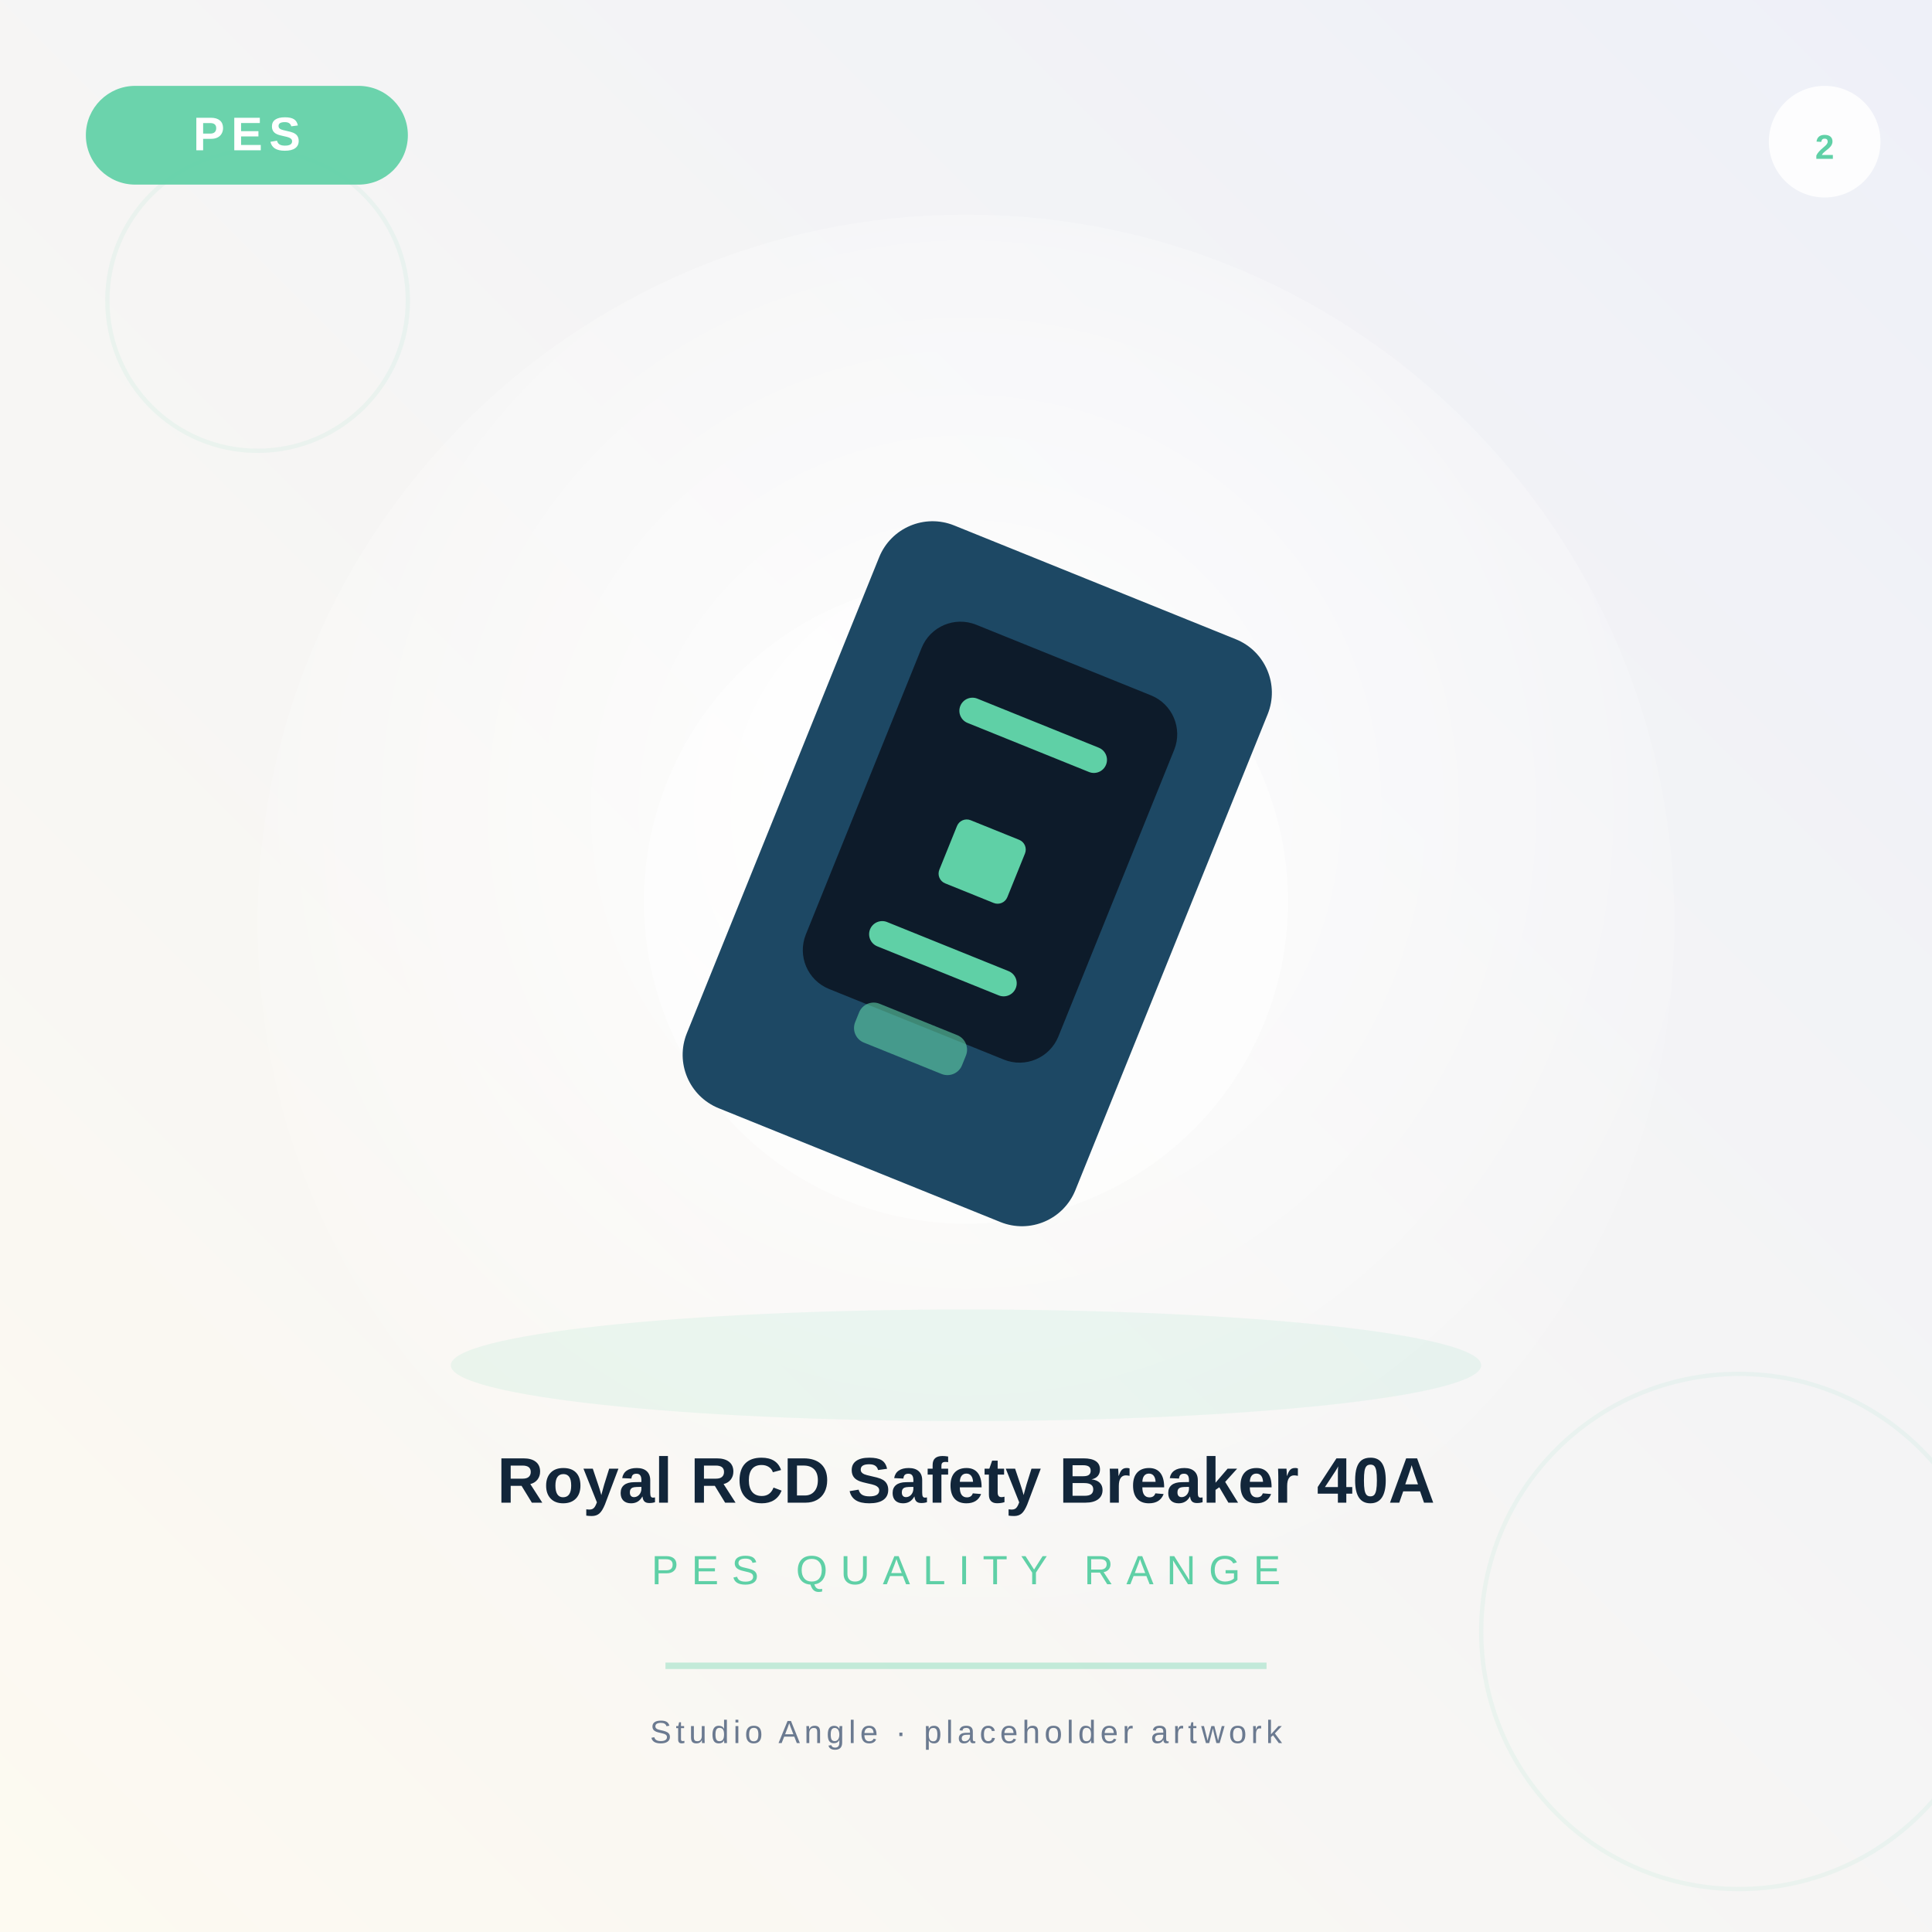
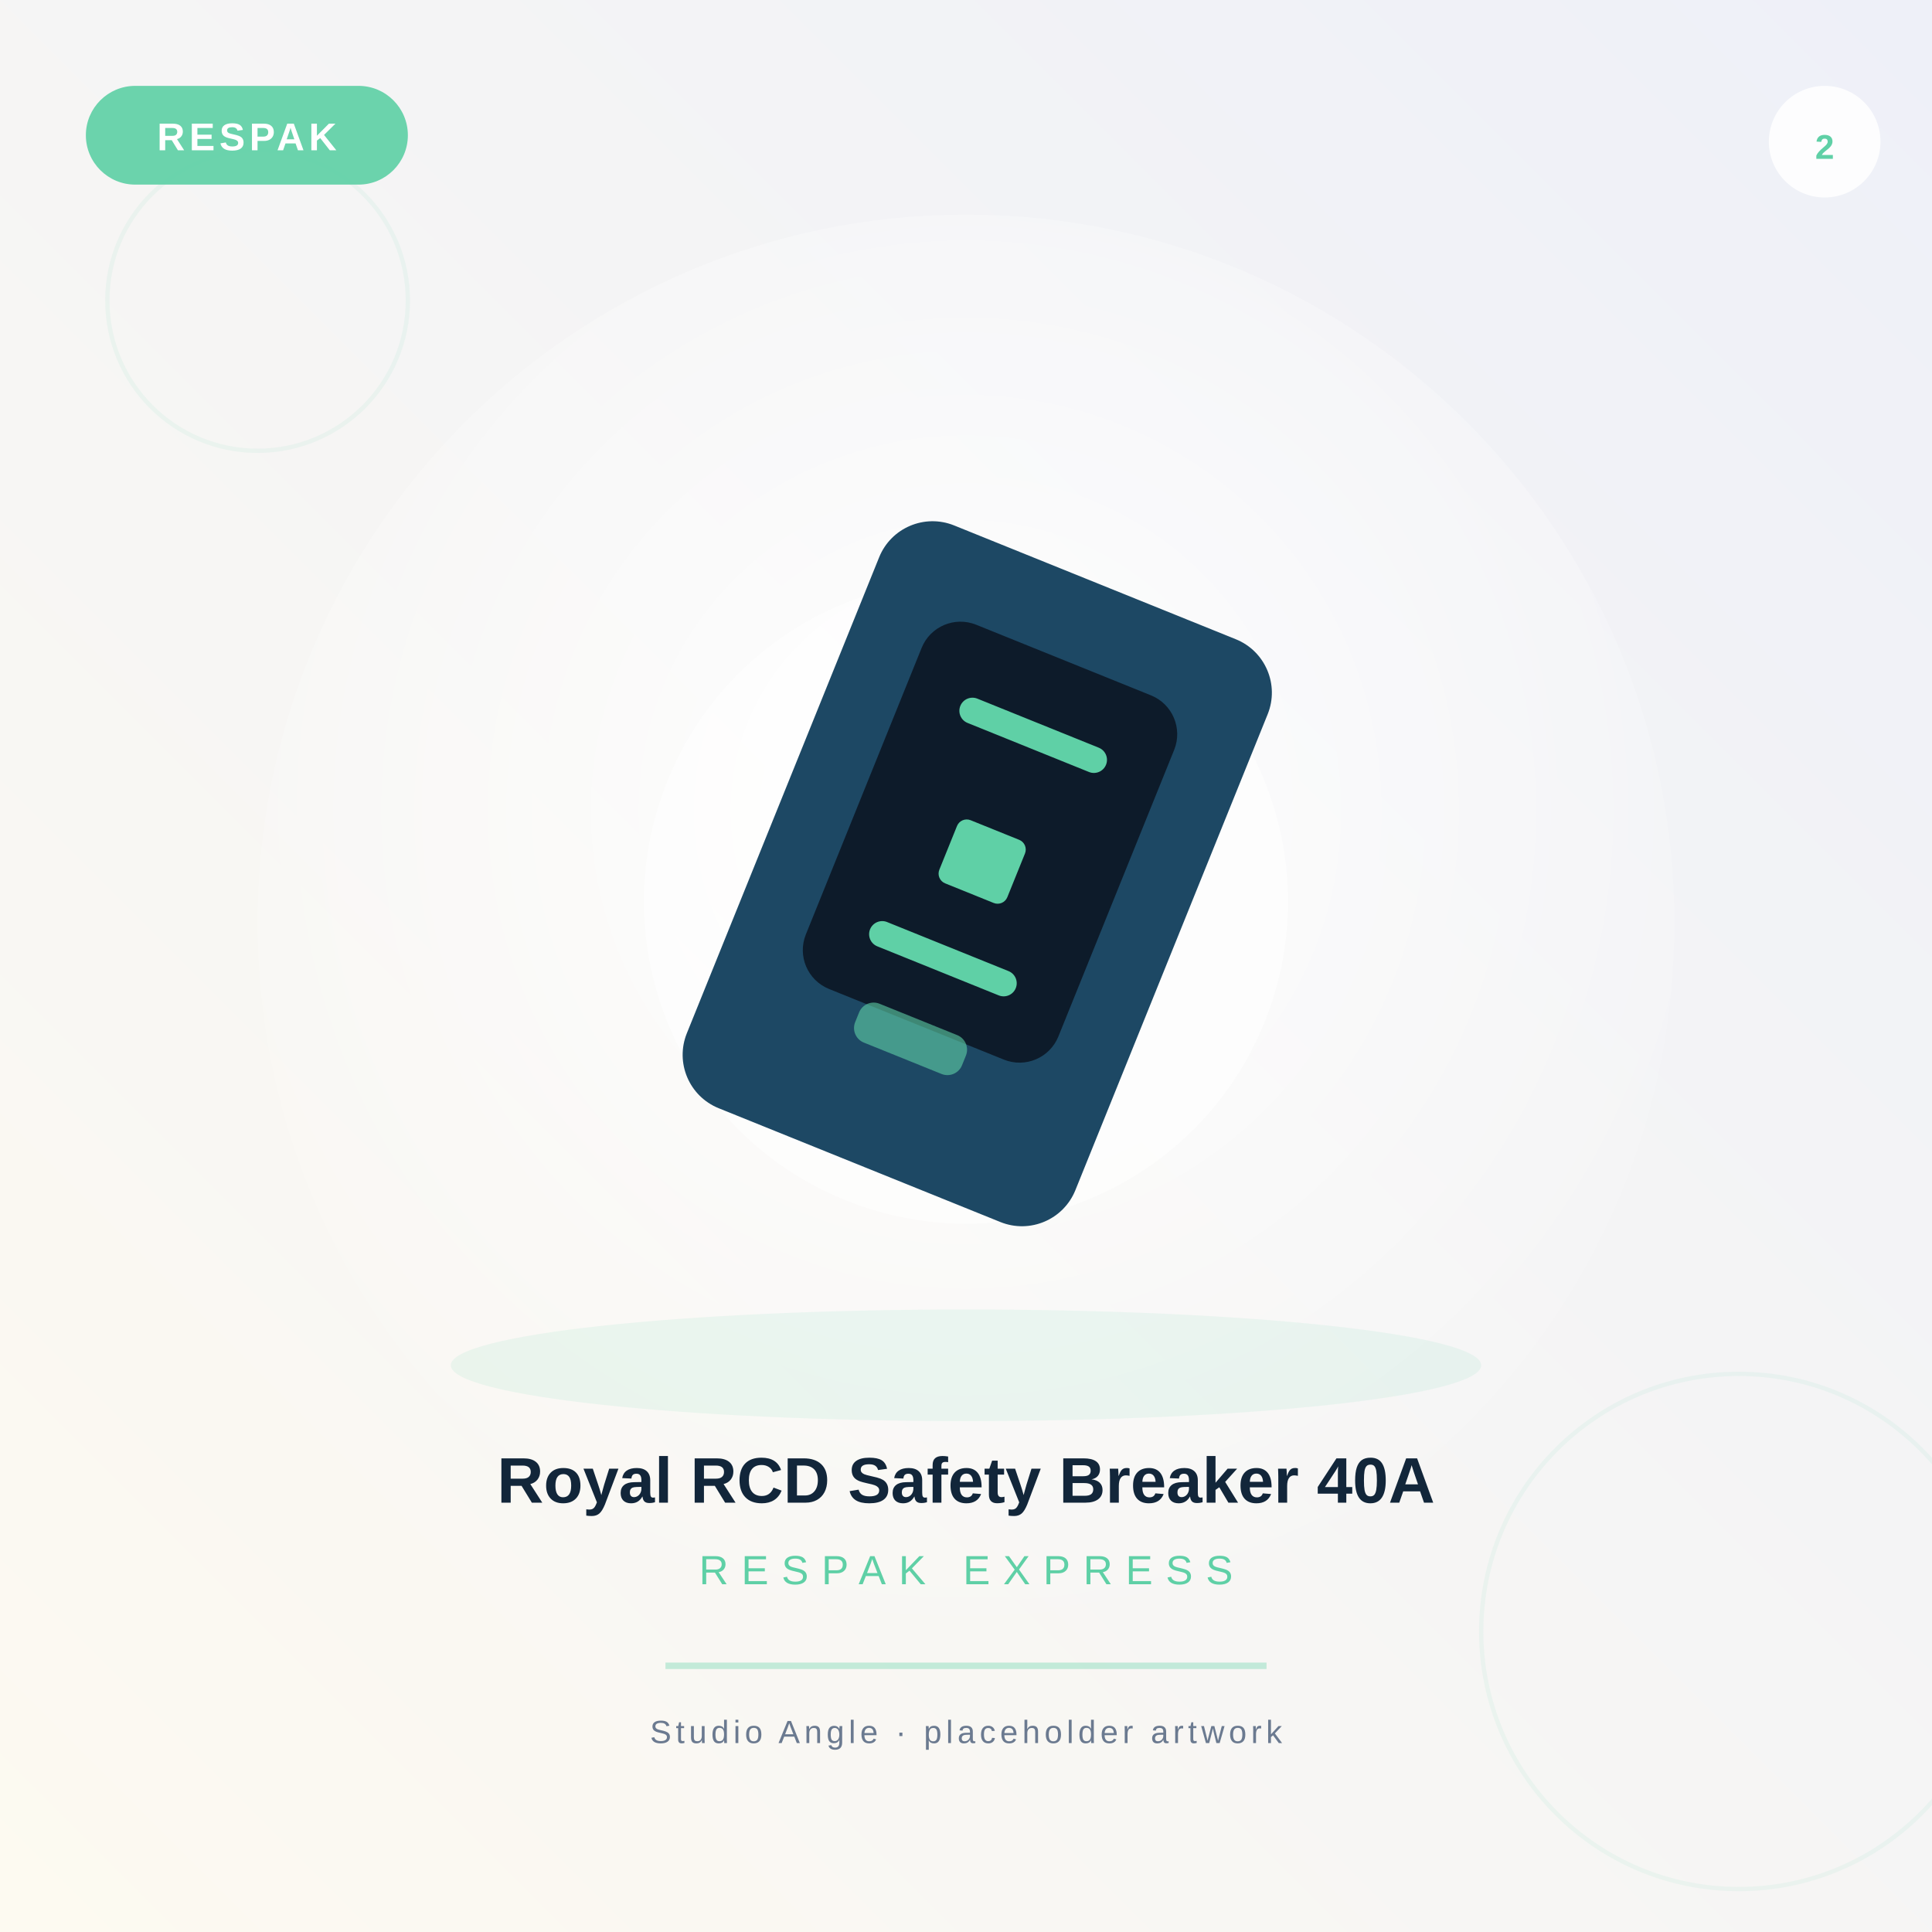
<svg xmlns="http://www.w3.org/2000/svg" width="900" height="900" viewBox="0 0 900 900">
  <defs>
    <linearGradient id="bgGrad" x1="0" y1="1" x2="1" y2="0">
      <stop offset="0" stop-color="#fdfaf1" />
      <stop offset="1" stop-color="#eef0f8" />
    </linearGradient>
    <linearGradient id="accentGrad" x1="0" y1="0" x2="1" y2="1">
      <stop offset="0" stop-color="#5fd0a6" />
      <stop offset="1" stop-color="#b3922a" />
    </linearGradient>
    <radialGradient id="spot" cx="0.5" cy="0.42" r="0.6">
      <stop offset="0" stop-color="#ffffff" stop-opacity="0.9" />
      <stop offset="1" stop-color="#ffffff" stop-opacity="0" />
    </radialGradient>
  </defs>
  <rect width="900" height="900" fill="url(#bgGrad)" />
  <circle cx="450" cy="430" r="330" fill="url(#spot)" />
  <g stroke="#5fd0a6" stroke-opacity="0.08">
    <circle cx="120" cy="140" r="70" fill="none" stroke-width="2" />
    <circle cx="810" cy="760" r="120" fill="none" stroke-width="2" />
  </g>
  <g transform="translate(450 420)">
    <ellipse cx="0" cy="216" rx="240" ry="26" fill="#5fd0a6" opacity="0.10" />
    <g transform="rotate(22)">
      <circle r="150" fill="#ffffff" opacity="0.55" />
      <g transform="translate(0 -14) scale(1.22)">
        <g>
          <rect x="-80" y="-120" width="160" height="240" rx="22" fill="#123f5c" opacity="0.95" />
          <rect x="-52" y="-88" width="104" height="150" rx="16" fill="#0d1b2a" />
          <rect x="-30" y="-62" width="60" height="10" rx="5" fill="#5fd0a6" />
          <rect x="-30" y="30" width="60" height="10" rx="5" fill="#5fd0a6" />
          <rect x="-14" y="-18" width="28" height="26" rx="4" fill="#5fd0a6" />
          <rect x="-22" y="60" width="44" height="16" rx="6" fill="#5fd0a6" opacity="0.6" />
        </g>
      </g>
    </g>
  </g>
  <rect x="40" y="40" width="150" height="46" rx="23" fill="#5fd0a6" opacity="0.92" />
-   <text x="115" y="70" font-family="Arial,Helvetica,sans-serif" font-size="22" font-weight="800" letter-spacing="3" fill="#ffffff" text-anchor="middle">PES</text>
+   <text x="115" y="70" font-family="Arial,Helvetica,sans-serif" font-size="18" font-weight="800" letter-spacing="2" fill="#ffffff" text-anchor="middle">RESPAK</text>
  <circle cx="850" cy="66" r="26" fill="#ffffff" opacity="0.85" />
  <text x="850" y="74" font-family="Arial,Helvetica,sans-serif" font-size="16" font-weight="700" fill="#5fd0a6" text-anchor="middle">2</text>
  <text x="450" y="700" font-family="Arial,Helvetica,sans-serif" font-size="30" font-weight="700" fill="#12263a" text-anchor="middle">Royal RCD Safety Breaker 40A</text>
-   <text x="450" y="738" font-family="Arial,Helvetica,sans-serif" font-size="19" letter-spacing="6" fill="#5fd0a6" text-anchor="middle">PES QUALITY RANGE</text>
+   <text x="450" y="738" font-family="Arial,Helvetica,sans-serif" font-size="19" letter-spacing="6" fill="#5fd0a6" text-anchor="middle">RESPAK EXPRESS</text>
  <line x1="310" y1="776" x2="590" y2="776" stroke="#5fd0a6" stroke-opacity="0.35" stroke-width="3" />
  <text x="450" y="812" font-family="Arial,Helvetica,sans-serif" font-size="15" letter-spacing="2" fill="#6b7a90" text-anchor="middle">Studio Angle · placeholder artwork</text>
</svg>
